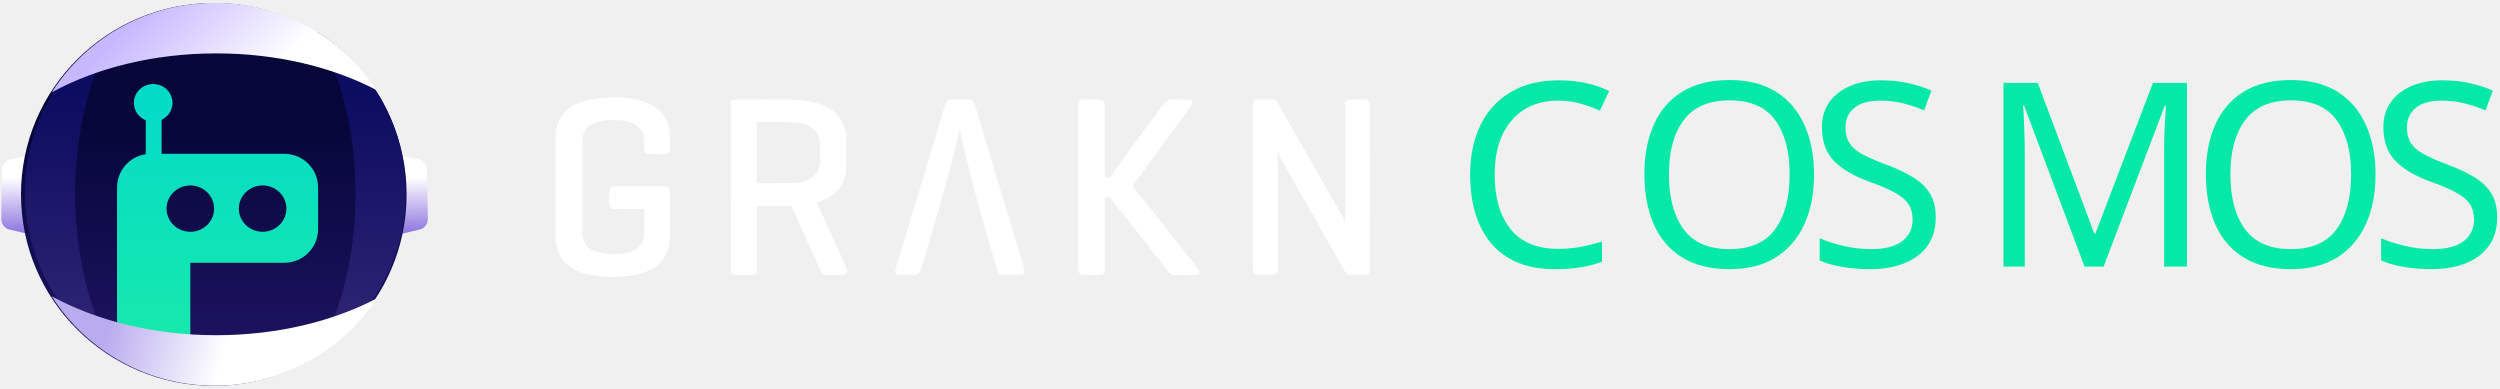
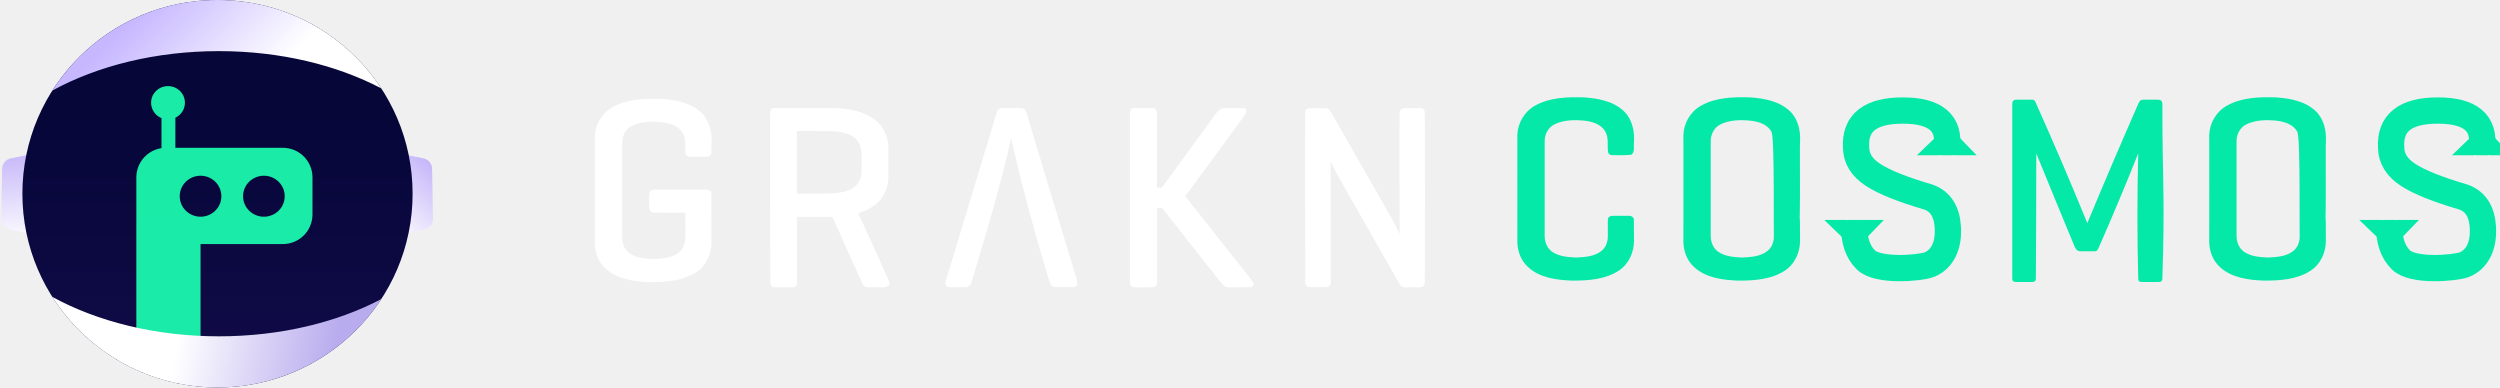
- <svg xmlns="http://www.w3.org/2000/svg" width="277" height="43" viewBox="0 0 277 43">
+ <svg xmlns="http://www.w3.org/2000/svg" width="271" height="42" viewBox="0 0 271 42">
  <defs>
-     <linearGradient id="a" x1="32.197%" x2="89.656%" y1="81.075%" y2="81.075%">
+     <linearGradient id="a" x1="100%" x2="-25.296%" y1="50%" y2="-33.794%">
      <stop offset="0%" stop-color="#FFF" />
-       <stop offset="100%" stop-color="#8F77E1" />
+       <stop offset="100%" stop-color="#A38BF6" />
    </linearGradient>
-     <linearGradient id="b" x1="50%" x2="50%" y1="30.503%" y2="124.067%">
+     <linearGradient id="b" x1="100%" x2="-51.991%" y1="50%" y2="41.028%">
+       <stop offset="0%" stop-color="#FFF" />
+       <stop offset="100%" stop-color="#A38BF6" />
+     </linearGradient>
+     <linearGradient id="c" x1="50%" x2="50%" y1="30.503%" y2="165.734%">
      <stop offset="0%" stop-color="#060639" />
-       <stop offset="100%" stop-color="#291B78" />
-     </linearGradient>
-     <linearGradient id="c" x1="124.661%" x2="19.359%" y1="52.544%" y2="52.544%">
-       <stop offset="0%" stop-color="#3C2E7C" />
-       <stop offset="100%" stop-color="#0C0C60" />
+       <stop offset="100%" stop-color="#1C1157" />
    </linearGradient>
    <linearGradient id="d" x1="50%" x2="50%" y1="0%" y2="100%">
-       <stop offset="0%" stop-color="#02DAC9" />
+       <stop offset="0%" stop-color="#1AEBA7" />
      <stop offset="100%" stop-color="#1AEBA8" />
    </linearGradient>
    <linearGradient id="e" x1="34.951%" x2="60.24%" y1="-4.351%" y2="25.128%">
      <stop offset="0%" stop-color="#C6B7FF" />
      <stop offset="100%" stop-color="#FFF" />
    </linearGradient>
-     <linearGradient id="f" x1="18.72%" x2="52.514%" y1="19.057%" y2="7.236%">
+     <linearGradient id="f" x1="83.849%" x2="37.668%" y1="0%" y2="10.053%">
      <stop offset="0%" stop-color="#B9ACEE" />
      <stop offset="100%" stop-color="#FFF" />
    </linearGradient>
  </defs>
  <g fill="none" fill-rule="evenodd">
    <g fill="#FFF" fill-rule="nonzero">
-       <path d="M63.47 11.723c1.604-.915 3.52-.967 5.32-.915 1.54.103 3.183.4 4.335 1.495.907.864 1.178 2.166 1.1 3.365-.064.451.182 1.07-.258 1.38-.673.077-1.36.025-2.032.025-.246.026-.505-.116-.531-.386-.078-.71.09-1.483-.272-2.14-.44-.826-1.41-1.11-2.265-1.212-1.087-.103-2.24-.09-3.236.386-.725.336-1.126 1.148-1.087 1.934V25.84c0 .644.259 1.315.802 1.701.764.529 1.709.58 2.615.632.919-.051 1.928-.103 2.692-.683.492-.361.725-.967.738-1.56.013-.928 0-1.856 0-2.785-1.152-.013-2.304.013-3.456-.013-.298.013-.453-.309-.453-.567-.013-.503-.039-1.005.013-1.495.013-.284.298-.439.556-.426h5.58c.271-.025.582.142.582.439.013 1.766 0 3.52.013 5.285 0 1.25-.57 2.514-1.631 3.21-1.476.98-3.327 1.096-5.061 1.096-1.67-.064-3.508-.283-4.79-1.47-.828-.734-1.203-1.882-1.164-2.965.012-3.79 0-7.567 0-11.344.038-1.29.763-2.54 1.89-3.172zM80.944 11.672c-.026-.284.116-.67.465-.632 2.162-.013 4.324-.013 6.485 0 1.528.052 3.159.31 4.401 1.263.893.67 1.411 1.74 1.463 2.837.026 1.082 0 2.165.013 3.248 0 .916-.259 1.857-.854 2.566-.609.747-1.515 1.199-2.421 1.482 1.14 2.527 2.33 5.028 3.417 7.58-.039.078-.103.233-.142.31-.505.245-1.075.103-1.618.142-.401-.026-.97.129-1.165-.335-1.113-2.424-2.2-4.86-3.288-7.297-1.281-.013-2.563 0-3.844 0 0 2.385.013 4.77 0 7.168.026.27-.233.477-.492.464-.634 0-1.281.013-1.916 0-.323.026-.504-.31-.479-.593-.038-6.085-.025-12.144-.025-18.203zm2.899 1.856v6.781c1.23-.013 2.446.013 3.676-.013 1.035-.064 2.226-.193 2.912-1.057.583-.76.389-1.779.427-2.668.026-.748-.012-1.586-.57-2.14-.698-.71-1.76-.851-2.717-.89-1.243-.026-2.485-.013-3.728-.013zM104.682 11.749c.078-.322.26-.735.66-.722a56.85 56.85 0 0 1 2.098 0c.323.013.504.335.582.619 1.734 5.763 3.469 11.512 5.203 17.275.104.387.285.76.272 1.173.026.27-.31.335-.518.335-.647 0-1.281.013-1.928 0-.298-.013-.492-.296-.557-.554-.699-2.308-1.385-4.615-2.006-6.936-.479-1.663-1.527-5.737-2.162-8.637-.621 2.655-.815 3.558-2.032 7.915-.556 1.998-.608 2.114-1.022 3.507a525.479 525.479 0 0 1-1.256 4.241c-.078.258-.31.464-.582.477-.596.013-1.191.013-1.787 0-.194 0-.479-.116-.453-.348.013-.374.169-.722.272-1.083 1.748-5.75 3.495-11.5 5.216-17.262zM119.58 11.182c.156-.18.428-.142.648-.155.608.013 1.23-.026 1.838.026.285.039.362.374.35.619v7.993h.53c1.942-2.669 3.896-5.325 5.838-7.993.233-.284.492-.62.893-.632.647-.013 1.307 0 1.967 0 .182-.026.363.026.466.193.04.245-.129.464-.246.67-2.135 2.901-4.245 5.802-6.38 8.69 1.954 2.462 3.895 4.924 5.85 7.387.518.722 1.19 1.353 1.592 2.153-.117.129-.194.36-.414.322-.764.013-1.54 0-2.304.013-.337.026-.609-.193-.79-.438-2.149-2.72-4.284-5.44-6.433-8.148h-.557v8.006c.026.245-.129.541-.4.567-.674.026-1.347.013-2.02.013-.324.026-.544-.284-.518-.58V12.084c0-.322-.052-.631.09-.902zM138.802 11.543c-.026-.258.182-.542.453-.503.648 0 1.295-.026 1.929.013.22.013.298.232.401.387 1.955 3.429 3.91 6.845 5.864 10.261.543.993 1.178 1.947 1.592 3.017-.026-4.383-.013-8.78-.013-13.162.013-.735.893-.49 1.372-.529.453.065 1.256-.232 1.372.413.013 6.175.013 12.35 0 18.525-.026.645-.815.464-1.243.49-.478-.064-1.152.193-1.462-.296-2.006-3.507-4-7.027-5.993-10.533-.518-.954-1.126-1.856-1.515-2.875.026 4.37 0 8.74.013 13.098.052.284-.168.606-.479.58-.595.013-1.203.013-1.799 0-.31.013-.518-.296-.479-.58-.013-6.098-.026-12.208-.013-18.306z" />
+       <path d="M66.369 11.634c1.605-.915 3.52-.967 5.32-.915 1.54.103 3.184.4 4.336 1.495.906.864 1.178 2.166 1.1 3.365-.065.45.181 1.07-.259 1.38-.673.076-1.36.025-2.032.025-.246.026-.505-.116-.53-.387-.079-.709.09-1.482-.273-2.14-.44-.825-1.41-1.109-2.265-1.212-1.087-.103-2.24-.09-3.236.387-.725.335-1.126 1.147-1.087 1.934V25.75c0 .645.259 1.315.802 1.702.764.529 1.709.58 2.615.632.919-.052 1.929-.103 2.692-.684.492-.36.725-.966.738-1.56.013-.928 0-1.856 0-2.784-1.152-.013-2.304.013-3.456-.013-.298.013-.453-.31-.453-.567-.013-.503-.039-1.006.013-1.496.013-.283.298-.438.557-.425h5.578c.272-.026.583.142.583.438.013 1.766 0 3.52.013 5.286 0 1.25-.57 2.514-1.631 3.21-1.476.98-3.327 1.096-5.061 1.096-1.67-.065-3.508-.284-4.79-1.47-.828-.735-1.203-1.882-1.164-2.965.013-3.79 0-7.567 0-11.345.039-1.289.763-2.54 1.89-3.171zM83.479 12.346c-.026-.283.116-.67.466-.632 2.162-.012 4.323-.012 6.485 0 1.527.052 3.158.31 4.4 1.264.894.67 1.412 1.74 1.463 2.836.026 1.083 0 2.166.013 3.249 0 .915-.259 1.856-.854 2.565-.608.748-1.514 1.2-2.42 1.483 1.139 2.527 2.33 5.028 3.417 7.58-.04.078-.104.232-.143.31-.505.245-1.074.103-1.618.141-.4-.025-.97.13-1.165-.335-1.113-2.423-2.2-4.86-3.287-7.297-1.282-.012-2.563 0-3.845 0 0 2.385.013 4.77 0 7.168.026.271-.233.477-.492.464-.634 0-1.281.013-1.915 0-.324.026-.505-.309-.48-.593-.038-6.085-.025-12.144-.025-18.203zm2.9 1.857v6.78c1.229-.012 2.446.014 3.675-.012 1.036-.065 2.227-.194 2.913-1.057.582-.761.388-1.78.427-2.669.026-.748-.013-1.586-.57-2.14-.699-.709-1.76-.85-2.718-.89-1.242-.025-2.485-.012-3.728-.012zM107.966 12.436c.077-.322.259-.734.66-.722a56.85 56.85 0 0 1 2.097 0c.323.013.505.336.582.62 1.735 5.762 3.47 11.512 5.204 17.274.103.387.285.76.272 1.173.025.271-.311.336-.518.336-.647 0-1.282.013-1.929 0-.298-.013-.492-.297-.556-.555-.7-2.307-1.385-4.615-2.007-6.936-.479-1.663-1.527-5.736-2.161-8.637-.622 2.656-.816 3.558-2.032 7.916-.557 1.998-.609 2.114-1.023 3.506a525.483 525.483 0 0 1-1.256 4.242c-.077.257-.31.464-.582.477-.595.012-1.19.012-1.786 0-.194 0-.48-.117-.453-.349.013-.373.168-.722.271-1.082 1.748-5.75 3.495-11.5 5.217-17.263zM122.576 11.861c.155-.18.427-.141.647-.154.608.013 1.23-.026 1.838.026.285.038.362.373.35.618v7.993h.53c1.942-2.668 3.896-5.324 5.838-7.993.233-.283.492-.618.893-.631.647-.013 1.307 0 1.967 0 .182-.026.363.025.466.193.04.245-.129.464-.246.67-2.135 2.901-4.245 5.802-6.38 8.69 1.954 2.462 3.895 4.924 5.85 7.386.518.722 1.19 1.354 1.592 2.153-.117.13-.194.361-.414.323-.764.013-1.54 0-2.304.013-.337.025-.609-.194-.79-.439-2.149-2.72-4.284-5.44-6.433-8.147h-.557v8.005c.026.245-.129.542-.4.568-.674.025-1.347.013-2.02.013-.324.025-.544-.284-.518-.58V12.763c0-.322-.052-.632.09-.903zM141.481 12.234c-.026-.258.182-.541.453-.503.648 0 1.295-.025 1.929.013.22.013.298.232.401.387 1.955 3.43 3.91 6.846 5.864 10.262.543.993 1.178 1.947 1.592 3.017-.026-4.384-.013-8.78-.013-13.163.013-.735.893-.49 1.372-.529.453.065 1.256-.232 1.372.413.013 6.175.013 12.35 0 18.525-.026.645-.815.465-1.243.49-.478-.064-1.152.194-1.462-.296-2.006-3.507-4-7.026-5.993-10.533-.518-.954-1.126-1.856-1.515-2.875.026 4.37 0 8.741.013 13.098.052.284-.168.606-.479.58-.595.013-1.203.013-1.799 0-.31.013-.518-.296-.479-.58a4315.1 4315.1 0 0 1-.013-18.306z" />
    </g>
-     <g fill="#05E9A8" style="font-family: Titillium-Lt" font-size="28.512" font-weight="400" letter-spacing="3.266">
-       <text transform="translate(161.156 2.54)">
-         <tspan x="0" y="27">C</tspan>
-       </text>
-       <text transform="translate(161.156 2.54)">
-         <tspan x="19.31" y="27">O</tspan>
-       </text>
-       <text transform="translate(161.156 2.54)">
-         <tspan x="39.01" y="27">S</tspan>
-       </text>
-       <text transform="translate(161.156 2.54)">
-         <tspan x="81.518" y="27">O</tspan>
-       </text>
-       <text transform="translate(161.156 2.54)">
-         <tspan x="101.218" y="27">S</tspan>
-       </text>
-       <text transform="translate(161.156 2.54)">
-         <tspan x="58.061" y="27">M</tspan>
-       </text>
+     <path fill="#05E9A8" fill-rule="nonzero" d="M166.369 11.469c1.605-.915 3.52-.967 5.32-.915 1.54.103 3.184.4 4.336 1.495.906.864 1.178 2.166 1.1 3.365-.065.451.144 1.051-.296 1.36-.673.078-1.322.045-1.995.045-.246.026-.505-.116-.53-.387-.079-.709.09-1.482-.273-2.14-.44-.825-1.41-1.108-2.265-1.211-1.087-.104-2.24-.09-3.236.386-.725.335-1.126 1.148-1.087 1.934v10.185c0 .644.259 1.315.802 1.701.764.529 1.709.58 2.615.632.919-.052 1.929-.103 2.692-.683.492-.361.725-.967.738-1.56.01-.759-.013-.718 0-1.848 0-.44.496-.44.544-.438h1.695c.272-.026.583.142.583.438.013 1.767 0 .52.013 2.286 0 1.25-.57 2.514-1.631 3.21-1.476.98-3.327 1.096-5.061 1.096-1.67-.064-3.508-.284-4.79-1.47-.828-.735-1.203-1.882-1.164-2.965.013-3.79 0-7.567 0-11.345.039-1.289.763-2.54 1.89-3.171zM184.369 11.469c1.605-.915 3.52-.967 5.32-.915 1.54.103 3.184.4 4.336 1.495.906.864 1.178 2.166 1.1 3.365-.065.451.144 11.051-.296 11.36-.673.078-1.322.045-1.995.045-.246.026-.505-.116-.53-.387-.079-.709.09-11.482-.273-12.14-.44-.825-1.41-1.108-2.265-1.211-1.087-.104-2.24-.09-3.236.386-.725.335-1.126 1.148-1.087 1.934v10.185c0 .644.259 1.315.802 1.701.764.529 1.709.58 2.615.632.919-.052 1.929-.103 2.692-.683.492-.361.725-.967.738-1.56.01-.759-.013-.718 0-1.848 0-.44.496-.44.544-.438h1.695c.272-.026.583.142.583.438.013 1.767 0 .52.013 2.286 0 1.25-.57 2.514-1.631 3.21-1.476.98-3.327 1.096-5.061 1.096-1.67-.064-3.508-.284-4.79-1.47-.828-.735-1.203-1.882-1.164-2.965.013-3.79 0-7.567 0-11.345.039-1.289.763-2.54 1.89-3.171zM241.369 11.469c1.605-.915 3.52-.967 5.32-.915 1.54.103 3.184.4 4.336 1.495.906.864 1.178 2.166 1.1 3.365-.065.451.144 11.051-.296 11.36-.673.078-1.322.045-1.995.045-.246.026-.505-.116-.53-.387-.079-.709.09-11.482-.273-12.14-.44-.825-1.41-1.108-2.265-1.211-1.087-.104-2.24-.09-3.236.386-.725.335-1.126 1.148-1.087 1.934v10.185c0 .644.259 1.315.802 1.701.764.529 1.709.58 2.615.632.919-.052 1.929-.103 2.692-.683.492-.361.725-.967.738-1.56.01-.759-.013-.718 0-1.848 0-.44.496-.44.544-.438h1.695c.272-.026.583.142.583.438.013 1.767 0 .52.013 2.286 0 1.25-.57 2.514-1.631 3.21-1.476.98-3.327 1.096-5.061 1.096-1.67-.064-3.508-.284-4.79-1.47-.828-.735-1.203-1.882-1.164-2.965.013-3.79 0-7.567 0-11.345.039-1.289.763-2.54 1.89-3.171z" />
+     <path fill="#05E9A8" d="M218.127 30.197c.008.333.203.369.48.369h1.656c.255 0 .415-.063.426-.369.029-4.318.043-8.842.043-13.572 1.376 3.377 2.744 6.703 4.103 9.978.223.484.322.637.771.637h1.406c.376 0 .407-.22.594-.637a310.3 310.3 0 0 0 4.178-9.978c-.117 4.59-.117 9.114 0 13.572.007.284.136.369.364.369h1.64c.335 0 .6.037.613-.369.293-9.246 0-10.054 0-18.935-.014-.42-.263-.458-.612-.458h-1.367c-.36 0-.462.074-.638.458a728.642 728.642 0 0 0-5.52 12.925 413.91 413.91 0 0 0-5.532-12.925c-.142-.317-.179-.458-.469-.458h-1.655c-.295 0-.472.096-.481.458v18.935z" />
+     <g stroke="#05E9A8">
+       <path stroke-width="2.85" d="M211.034 16.002c.353-2.68-1.238-4.02-4.773-4.02-3.535 0-5.223 1.34-5.062 4.02.017 1.182.63 2.167 1.837 2.953 1.207.787 3.214 1.591 6.02 2.413 1.299.474 1.995 1.571 2.09 3.291.142 2.58-1.093 3.708-2.09 4.054-.996.345-5.494.765-6.81-.554-.878-.878-1.294-2.135-1.248-3.77" />
+       <path stroke-width="1.5" d="M210.38 16.078h1.344l-.008.23a.255.255 0 0 1 .165-.23h.616l-.75-.773-.023.757h-1.344l.026-.706-.75.722h.55c.096.037.164.13.164.239v.01l.01-.249zM200.328 24.59h1.344l-.007-.231c.003.106.07.195.164.23h.617l-.75.774-.023-.757h-1.345l.027.705-.75-.722h.55a.255.255 0 0 0 .164-.238v-.01l.009.248z" />
+     </g>
+     <g stroke="#05E9A8">
+       <path stroke-width="2.85" d="M269.034 16.002c.353-2.68-1.238-4.02-4.773-4.02-3.535 0-5.223 1.34-5.062 4.02.017 1.182.63 2.167 1.837 2.953 1.207.787 3.214 1.591 6.02 2.413 1.299.474 1.995 1.571 2.09 3.291.142 2.58-1.093 3.708-2.09 4.054-.996.345-5.494.765-6.81-.554-.878-.878-1.294-2.135-1.248-3.77" />
+       <path stroke-width="1.5" d="M268.38 16.078h1.344l-.008.23a.255.255 0 0 1 .165-.23h.616l-.75-.773-.023.757h-1.344l.026-.706-.75.722h.55c.096.037.164.13.164.239v.01l.01-.249zM258.328 24.59h1.344l-.007-.231c.003.106.07.195.164.23h.617l-.75.774-.023-.757h-1.345l.027.705-.75-.722h.55a.255.255 0 0 0 .164-.238v-.01l.009.248z" />
    </g>
    <g>
-       <path fill="url(#a)" d="M40.92 17.883h5.458c.558 0 1.041.389 1.16.934l1.413 6.482-10.605.002 1.414-6.483a1.187 1.187 0 0 1 1.16-.935z" transform="rotate(89 43.648 21.592)" />
-       <path fill="url(#a)" d="M1.165 17.883h5.458c.559 0 1.042.389 1.16.934L9.197 25.3l-10.605.002 1.414-6.483a1.187 1.187 0 0 1 1.16-.935z" transform="scale(-1 1) rotate(89 0 17.63)" />
-       <ellipse cx="23.688" cy="21.542" fill="url(#b)" rx="21.361" ry="21.209" />
-       <path fill="url(#c)" d="M23.591 42.358zM6.127 10.022C9.852 4.095 16.436.158 23.936.158c7.398 0 13.904 3.83 17.655 9.622-4.788-2.536-10.878-4.054-17.509-4.054-6.838 0-13.102 1.615-17.955 4.296z" transform="rotate(90 23.859 21.26)" />
-       <path fill="url(#c)" d="M23.591 42.358zM6.127 10.022C9.852 4.095 16.436.158 23.936.158c7.398 0 13.904 3.83 17.655 9.622-4.788-2.536-10.878-4.054-17.509-4.054-6.838 0-13.102 1.615-17.955 4.296z" transform="matrix(0 1 1 0 2.6 -2.6)" />
-       <path fill="url(#d)" d="M17.906 17.044h13.61a3.73 3.73 0 0 1 3.729 3.73v4.611a3.73 3.73 0 0 1-3.73 3.73H21.089v13.113l-8.12-3.237V20.773a3.73 3.73 0 0 1 3.182-3.69v-3.76a2.088 2.088 0 0 1-1.317-1.926c0-1.153.958-2.087 2.14-2.087 1.182 0 2.14.934 2.14 2.087 0 .826-.493 1.54-1.207 1.878v3.769zm3.182 8.639c1.455 0 2.634-1.15 2.634-2.568 0-1.419-1.179-2.569-2.634-2.569-1.454 0-2.633 1.15-2.633 2.569 0 1.418 1.179 2.568 2.633 2.568zm8.011 0c1.455 0 2.634-1.15 2.634-2.568 0-1.419-1.179-2.569-2.634-2.569-1.454 0-2.633 1.15-2.633 2.569 0 1.418 1.179 2.568 2.633 2.568z" />
-       <path fill="url(#e)" d="M23.462 42.735zM5.73 10.234A21.38 21.38 0 0 1 23.812.319 21.38 21.38 0 0 1 41.74 9.991c-4.861-2.549-11.045-4.075-17.778-4.075-6.944 0-13.304 1.623-18.232 4.318z" />
-       <path fill="url(#f)" d="M23.462 42.735zM5.73 10.234A21.38 21.38 0 0 1 23.812.319 21.38 21.38 0 0 1 41.74 9.991c-4.861-2.549-11.045-4.075-17.778-4.075-6.944 0-13.304 1.623-18.232 4.318z" transform="matrix(1 0 0 -1 0 43.057)" />
+       <path fill="url(#a)" d="M40.516 17.39h5.404c.553 0 1.031.385 1.15.925l1.397 6.418-10.5.002 1.4-6.42c.118-.54.596-.924 1.149-.924z" transform="rotate(89 43.217 21.062)" />
+       <path fill="url(#b)" d="M1.154 17.39h5.404c.553 0 1.031.385 1.149.925l1.398 6.418-10.5.002 1.4-6.42c.118-.54.596-.924 1.149-.924z" transform="scale(-1 1) rotate(89 0 17.14)" />
+       <ellipse cx="23.577" cy="21" fill="url(#c)" rx="21.15" ry="21" />
+       <path fill="url(#d)" d="M18.212 9.333c1.013 0 1.834.808 1.834 1.805 0 .714-.422 1.332-1.034 1.624l-.001 3.258 11.651.001a3.21 3.21 0 0 1 3.21 3.21v4.017a3.21 3.21 0 0 1-3.21 3.21h-8.923v11.34h-6.96V19.232a3.212 3.212 0 0 1 2.727-3.175v-3.253a1.805 1.805 0 0 1-1.128-1.666c0-.997.821-1.805 1.834-1.805zm3.527 9.717c-1.246 0-2.257.994-2.257 2.22 0 1.227 1.01 2.221 2.257 2.221s2.258-.994 2.258-2.22c0-1.227-1.01-2.221-2.258-2.221zm6.867 0c-1.247 0-2.258.994-2.258 2.22 0 1.227 1.01 2.221 2.258 2.221 1.246 0 2.257-.994 2.257-2.22 0-1.227-1.01-2.221-2.257-2.221z" />
+       <path fill="url(#e)" d="M23.641 42h-.064a21.723 21.723 0 0 1 .064 0zm-.064-42a21.17 21.17 0 0 1 17.75 9.576c-4.813-2.523-10.936-4.034-17.603-4.034-6.875 0-13.173 1.607-18.052 4.275A21.17 21.17 0 0 1 23.577 0z" />
+       <path fill="url(#f)" d="M23.641 42h-.064a21.723 21.723 0 0 1 .064 0zm-.064-42a21.17 21.17 0 0 1 17.75 9.576c-4.813-2.523-10.936-4.034-17.603-4.034-6.875 0-13.173 1.607-18.052 4.275A21.17 21.17 0 0 1 23.577 0z" transform="matrix(1 0 0 -1 0 42)" />
    </g>
  </g>
</svg>
